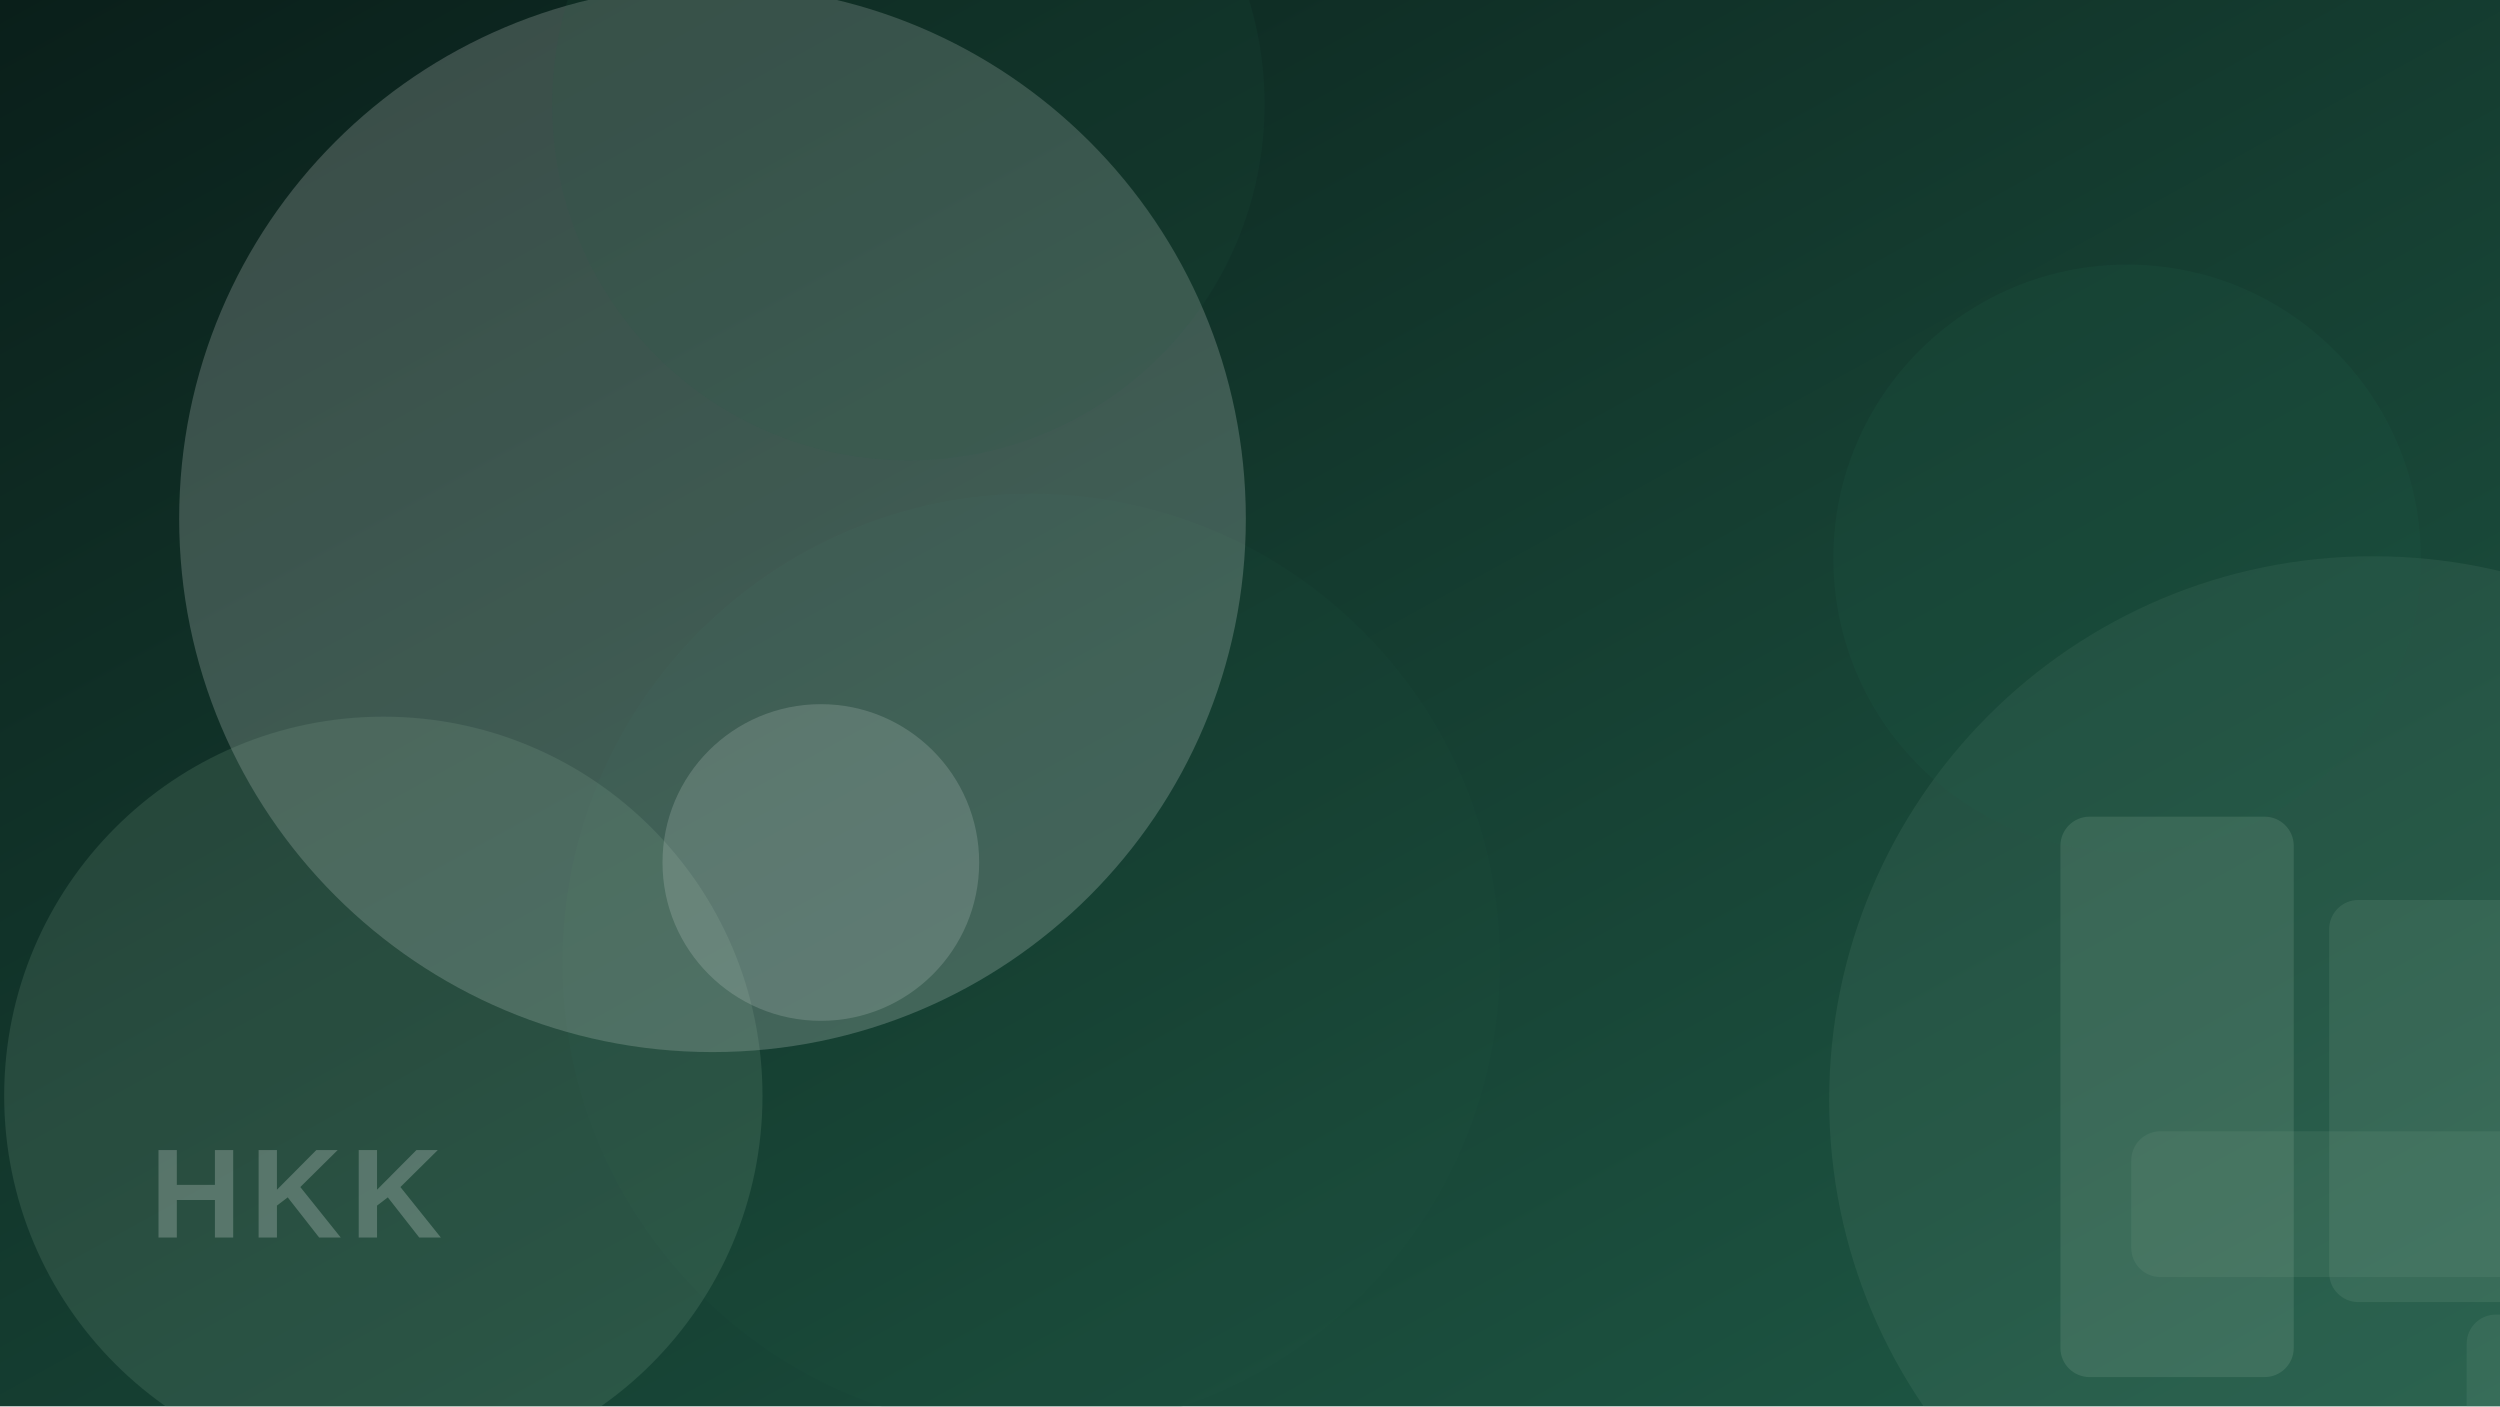
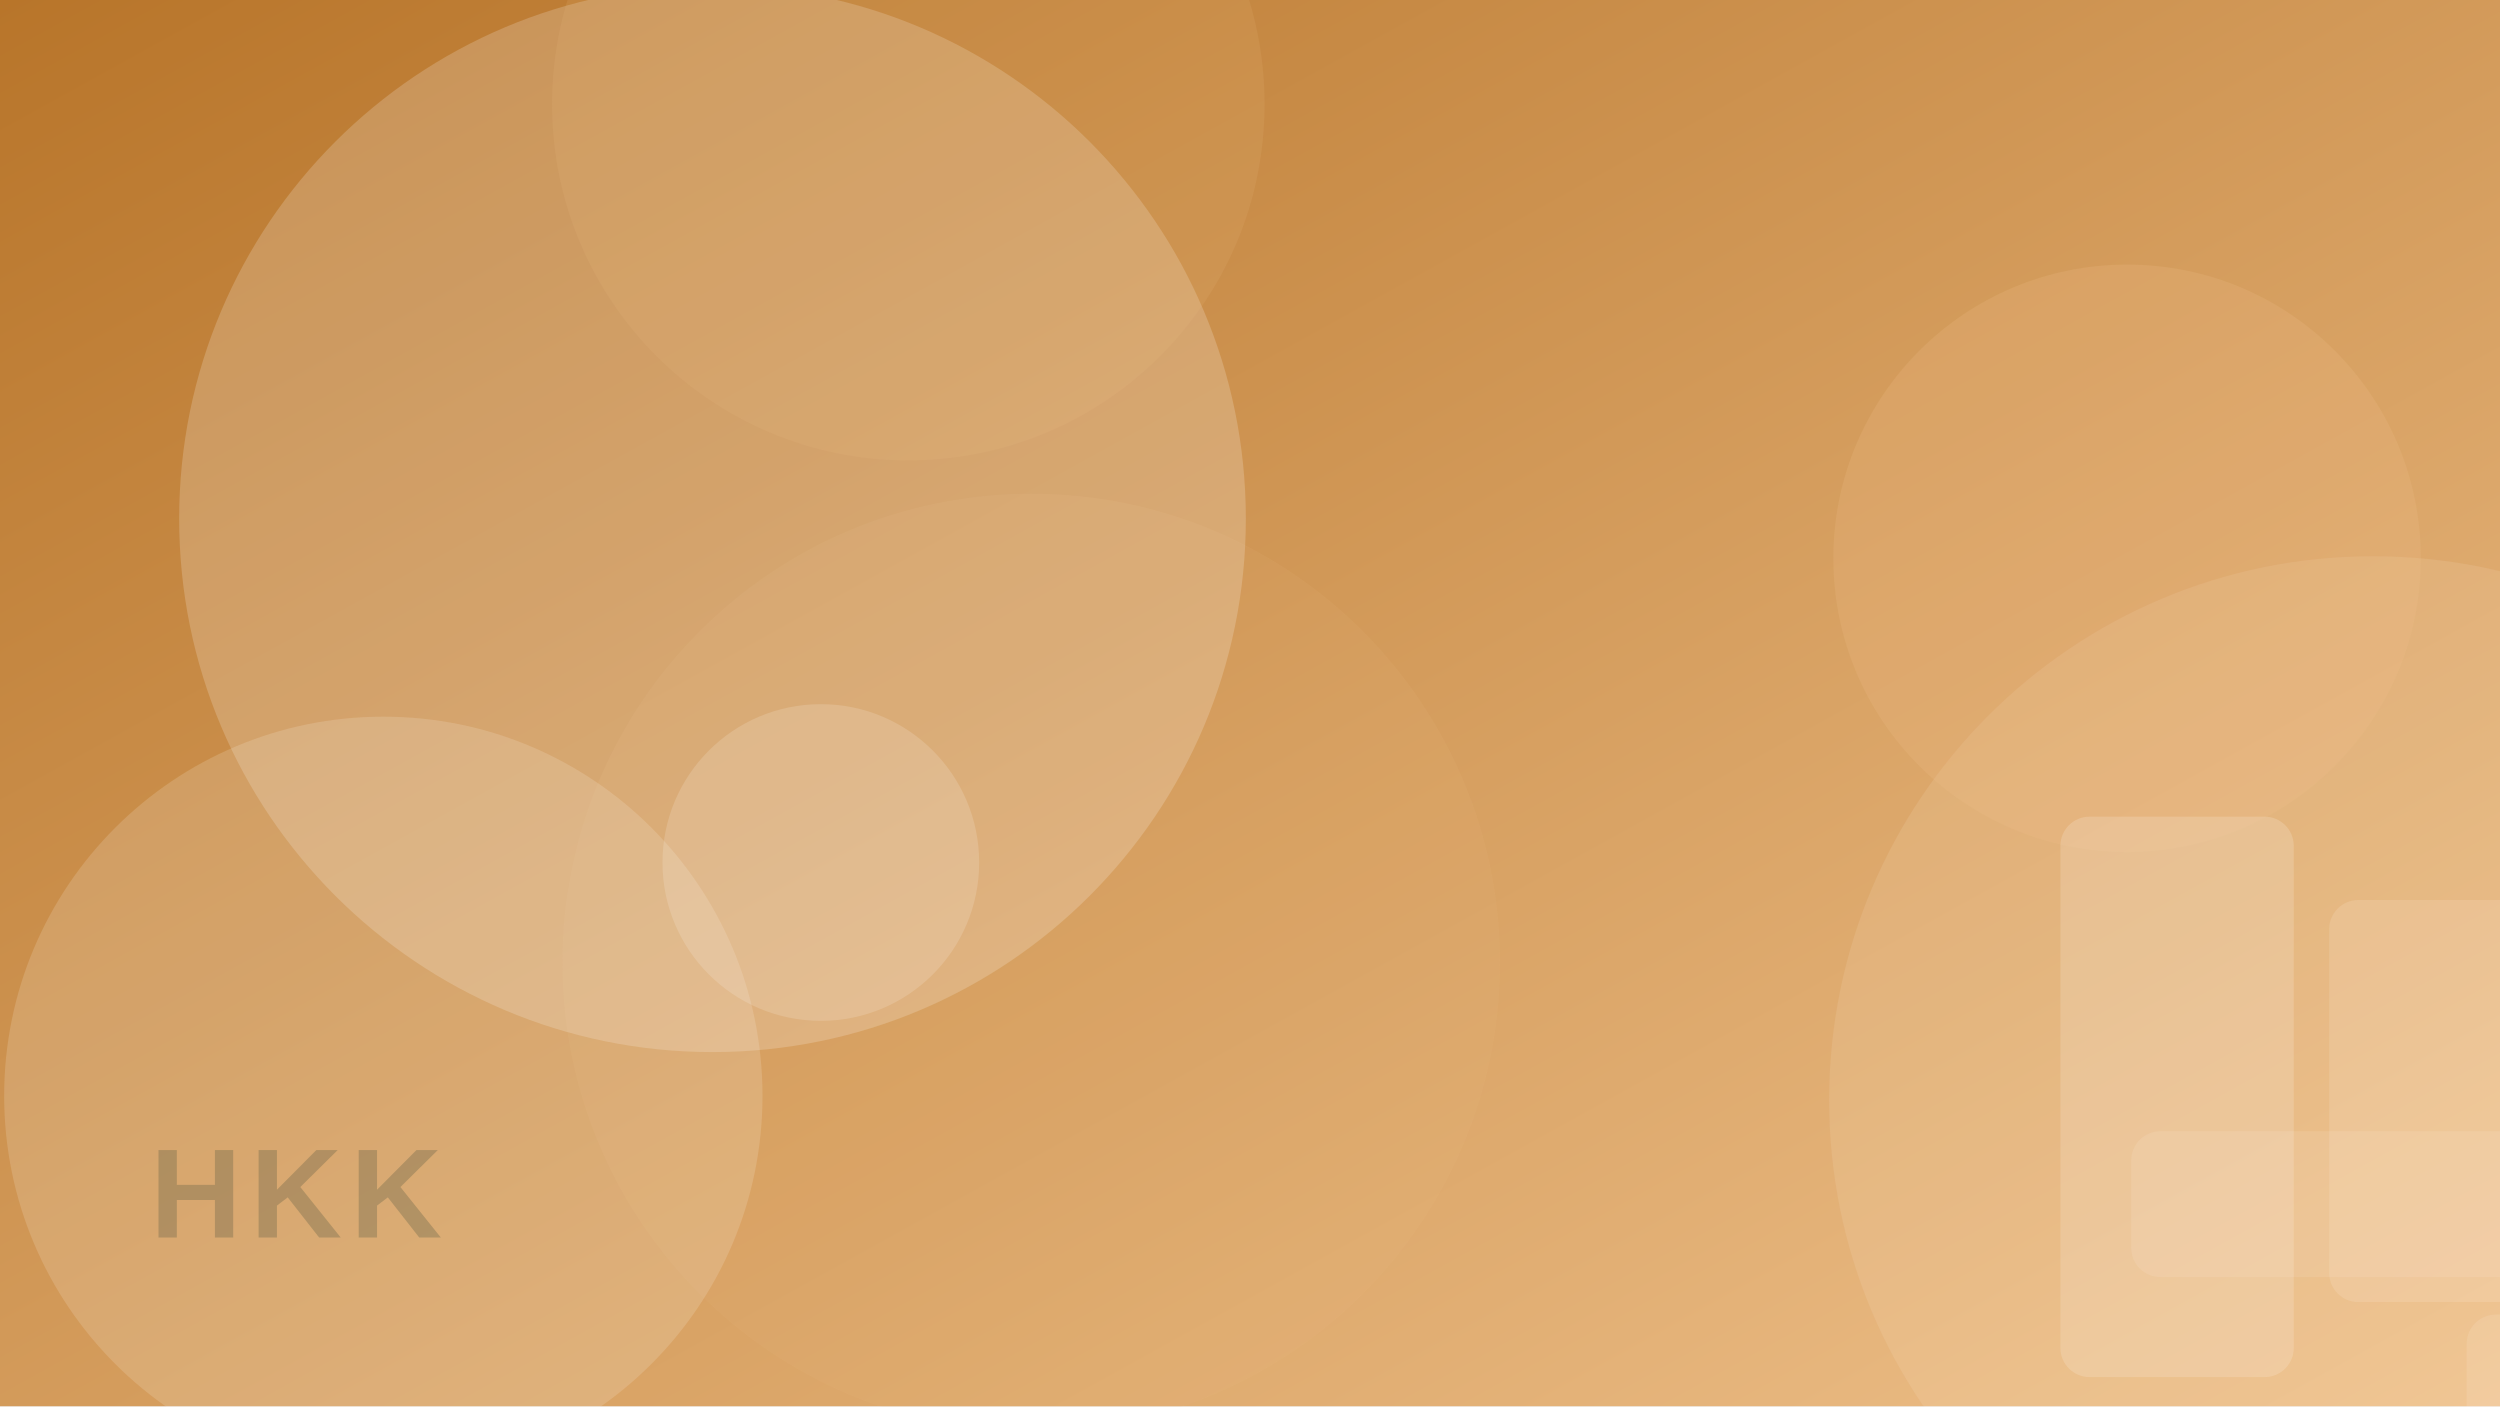
<svg xmlns="http://www.w3.org/2000/svg" viewBox="0 0 1200 675" width="1200" height="675" role="img" aria-label="HUT Kemerdekaan RI ke-81 5">
  <defs>
    <linearGradient id="g" x1="0" y1="0" x2="1" y2="1">
-       <stop offset="0%" stop-color="#0a1f1a" />
-       <stop offset="100%" stop-color="#1f5a46" />
+       <stop offset="0%" stop-color="#b8752a" />
+       <stop offset="100%" stop-color="#eec08a" />
    </linearGradient>
  </defs>
  <rect width="1200" height="675" fill="url(#g)" />
-   <circle cx="495" cy="462" r="225" fill="#1f5a46" opacity="0.09" />
-   <circle cx="1139" cy="528" r="261" fill="#8db09a" opacity="0.11" />
+   <circle cx="495" cy="462" r="225" fill="#eec08a" opacity="0.09" />
+   <circle cx="1139" cy="528" r="261" fill="#fcf2e6" opacity="0.11" />
  <circle cx="342" cy="249" r="256" fill="#ffffff" opacity="0.19" />
-   <circle cx="1021" cy="268" r="141" fill="#1f5a46" opacity="0.20" />
-   <circle cx="184" cy="526" r="182" fill="#8db09a" opacity="0.17" />
+   <circle cx="1021" cy="268" r="141" fill="#eec08a" opacity="0.20" />
+   <circle cx="184" cy="526" r="182" fill="#fcf2e6" opacity="0.17" />
  <circle cx="394" cy="414" r="76" fill="#ffffff" opacity="0.15" />
-   <circle cx="436" cy="50" r="171" fill="#1f5a46" opacity="0.12" />
-   <rect x="1184" y="631" width="205" height="116" rx="14" fill="#8db09a" opacity="0.13" />
-   <rect x="1118" y="432" width="224" height="193" rx="14" fill="#8db09a" opacity="0.15" />
-   <rect x="989" y="392" width="112" height="269" rx="14" fill="#8db09a" opacity="0.20" />
-   <rect x="1023" y="543" width="278" height="70" rx="14" fill="#8db09a" opacity="0.12" />
-   <text x="72" y="594" font-family="Segoe UI, Arial, sans-serif" font-size="61" font-weight="700" letter-spacing="4" fill="#ffffff" opacity="0.22">HKK</text>
+   <circle cx="436" cy="50" r="171" fill="#eec08a" opacity="0.12" />
+   <rect x="1184" y="631" width="205" height="116" rx="14" fill="#fcf2e6" opacity="0.13" />
+   <rect x="1118" y="432" width="224" height="193" rx="14" fill="#fcf2e6" opacity="0.15" />
+   <rect x="989" y="392" width="112" height="269" rx="14" fill="#fcf2e6" opacity="0.20" />
+   <rect x="1023" y="543" width="278" height="70" rx="14" fill="#fcf2e6" opacity="0.12" />
+   <text x="72" y="594" font-family="Segoe UI, Arial, sans-serif" font-size="61" font-weight="700" letter-spacing="4" fill="#0f2e26" opacity="0.20">HKK</text>
</svg>
